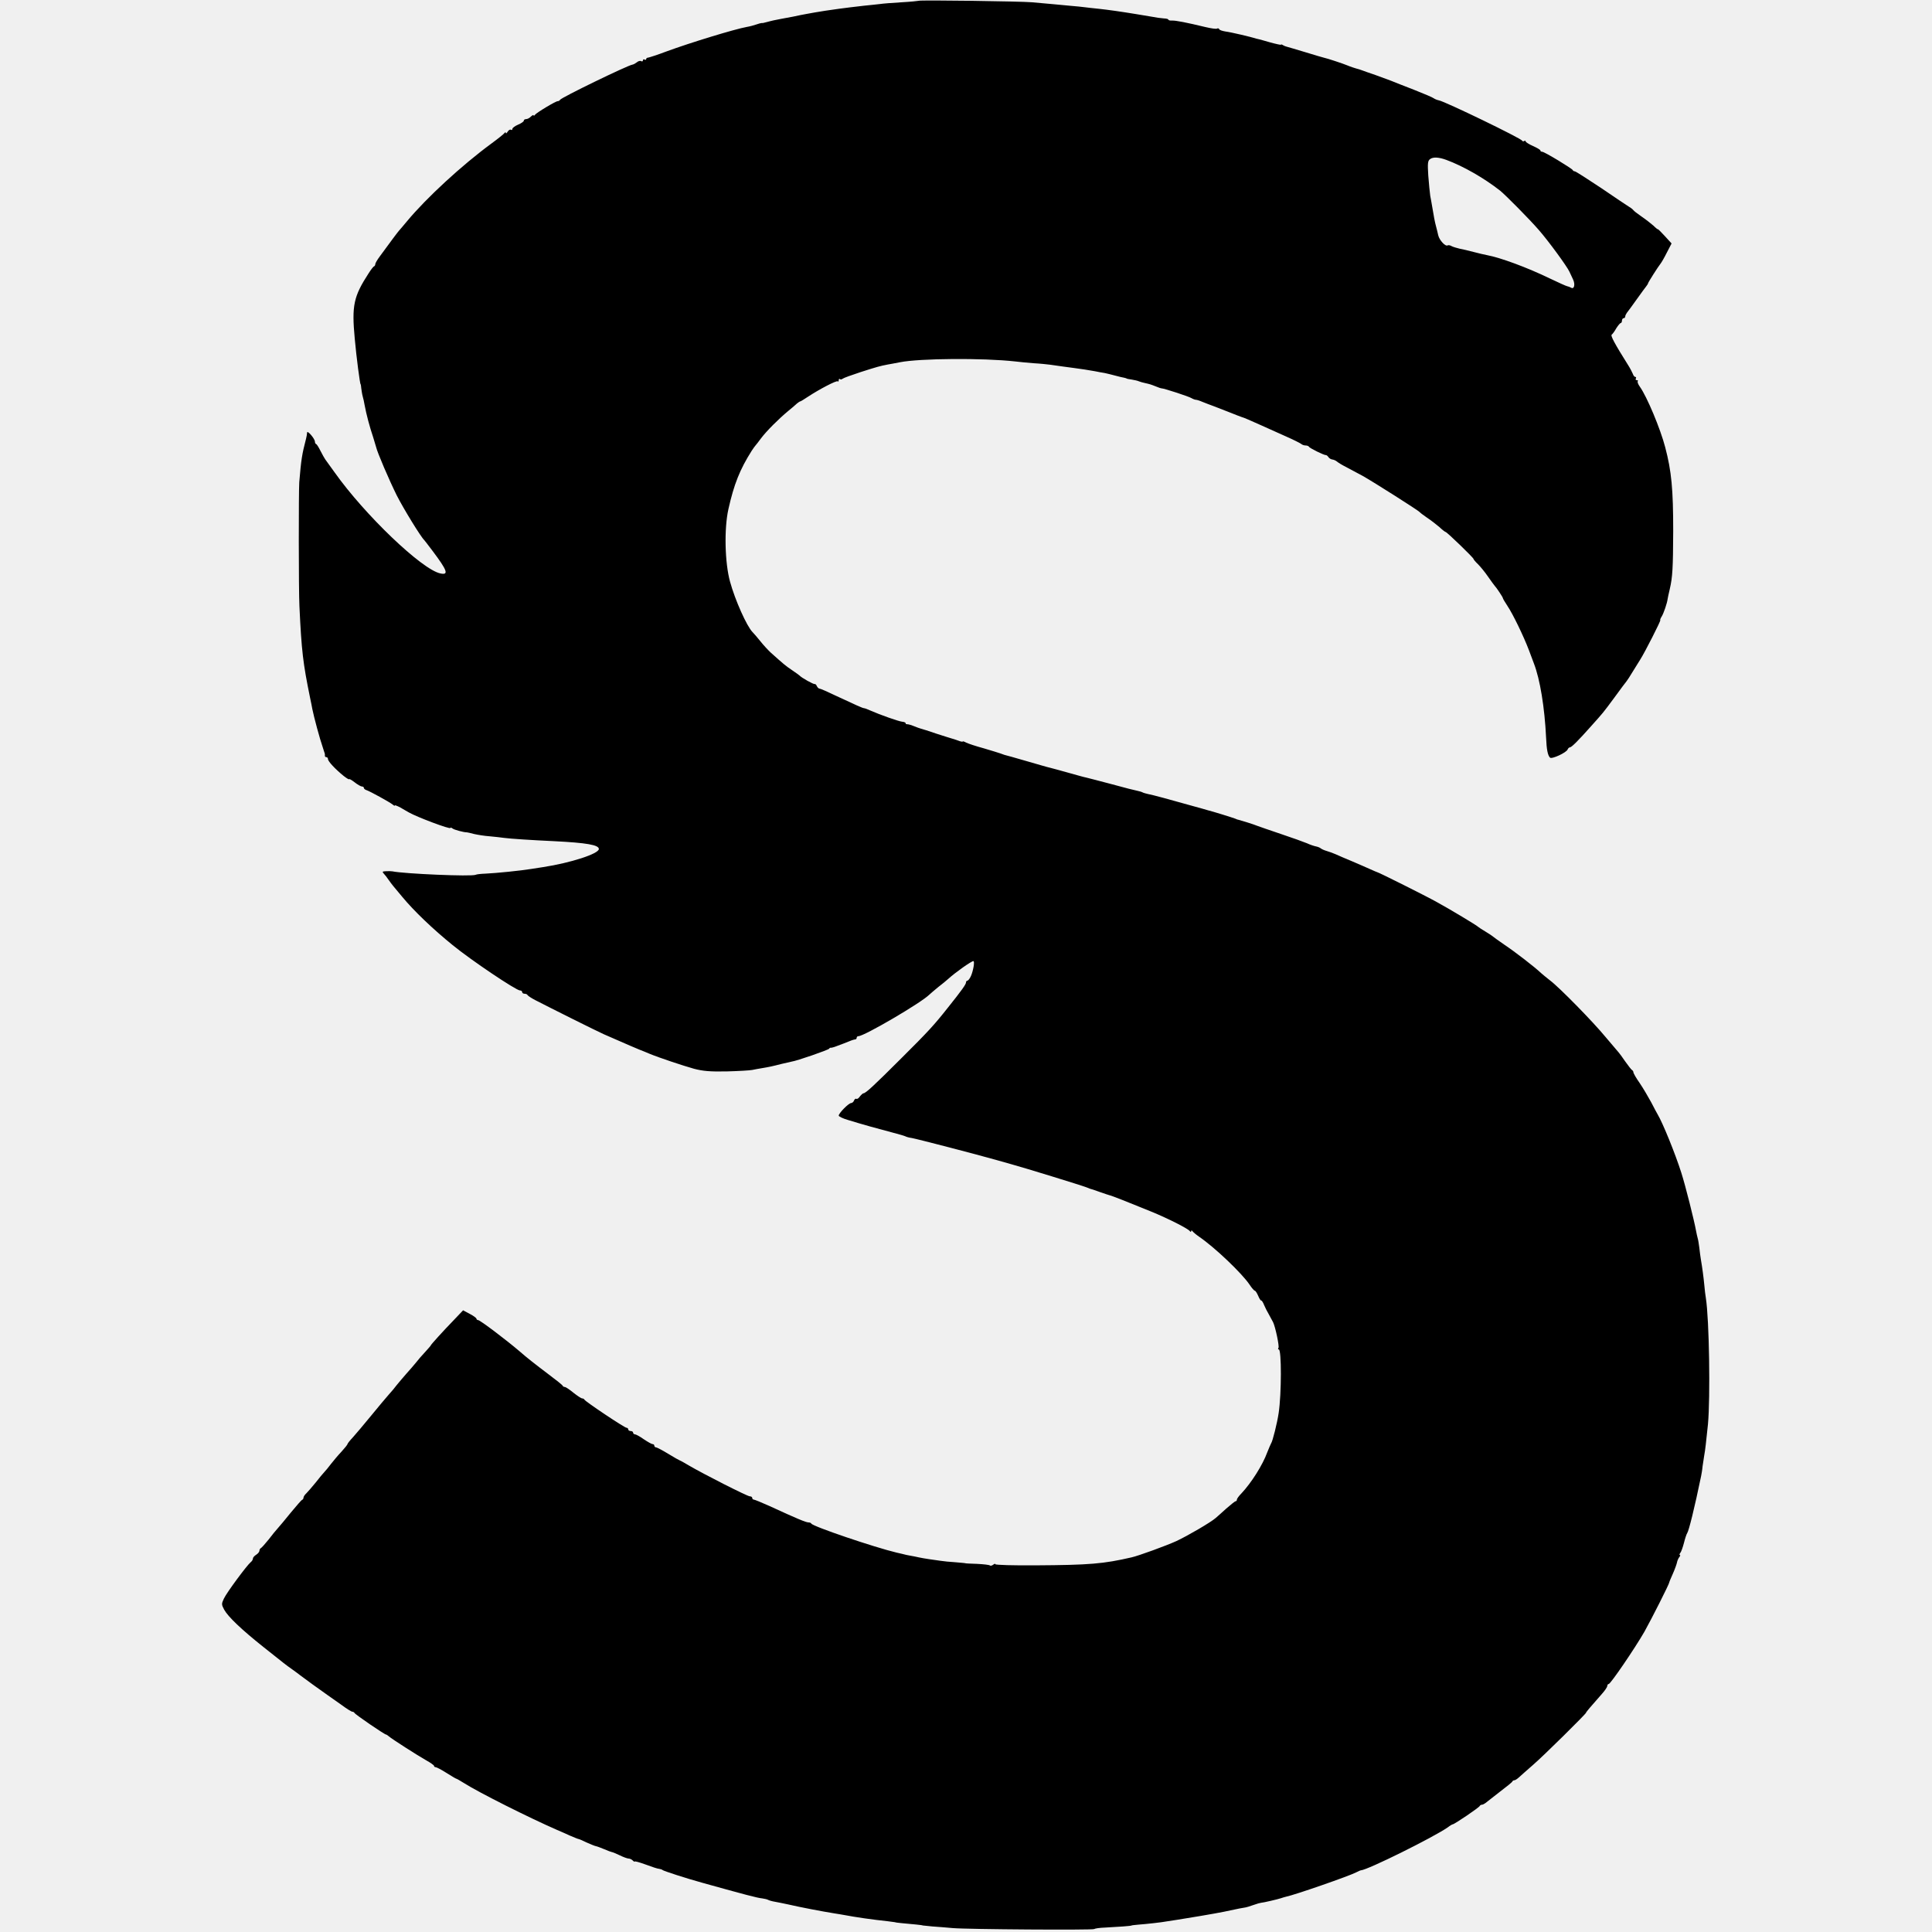
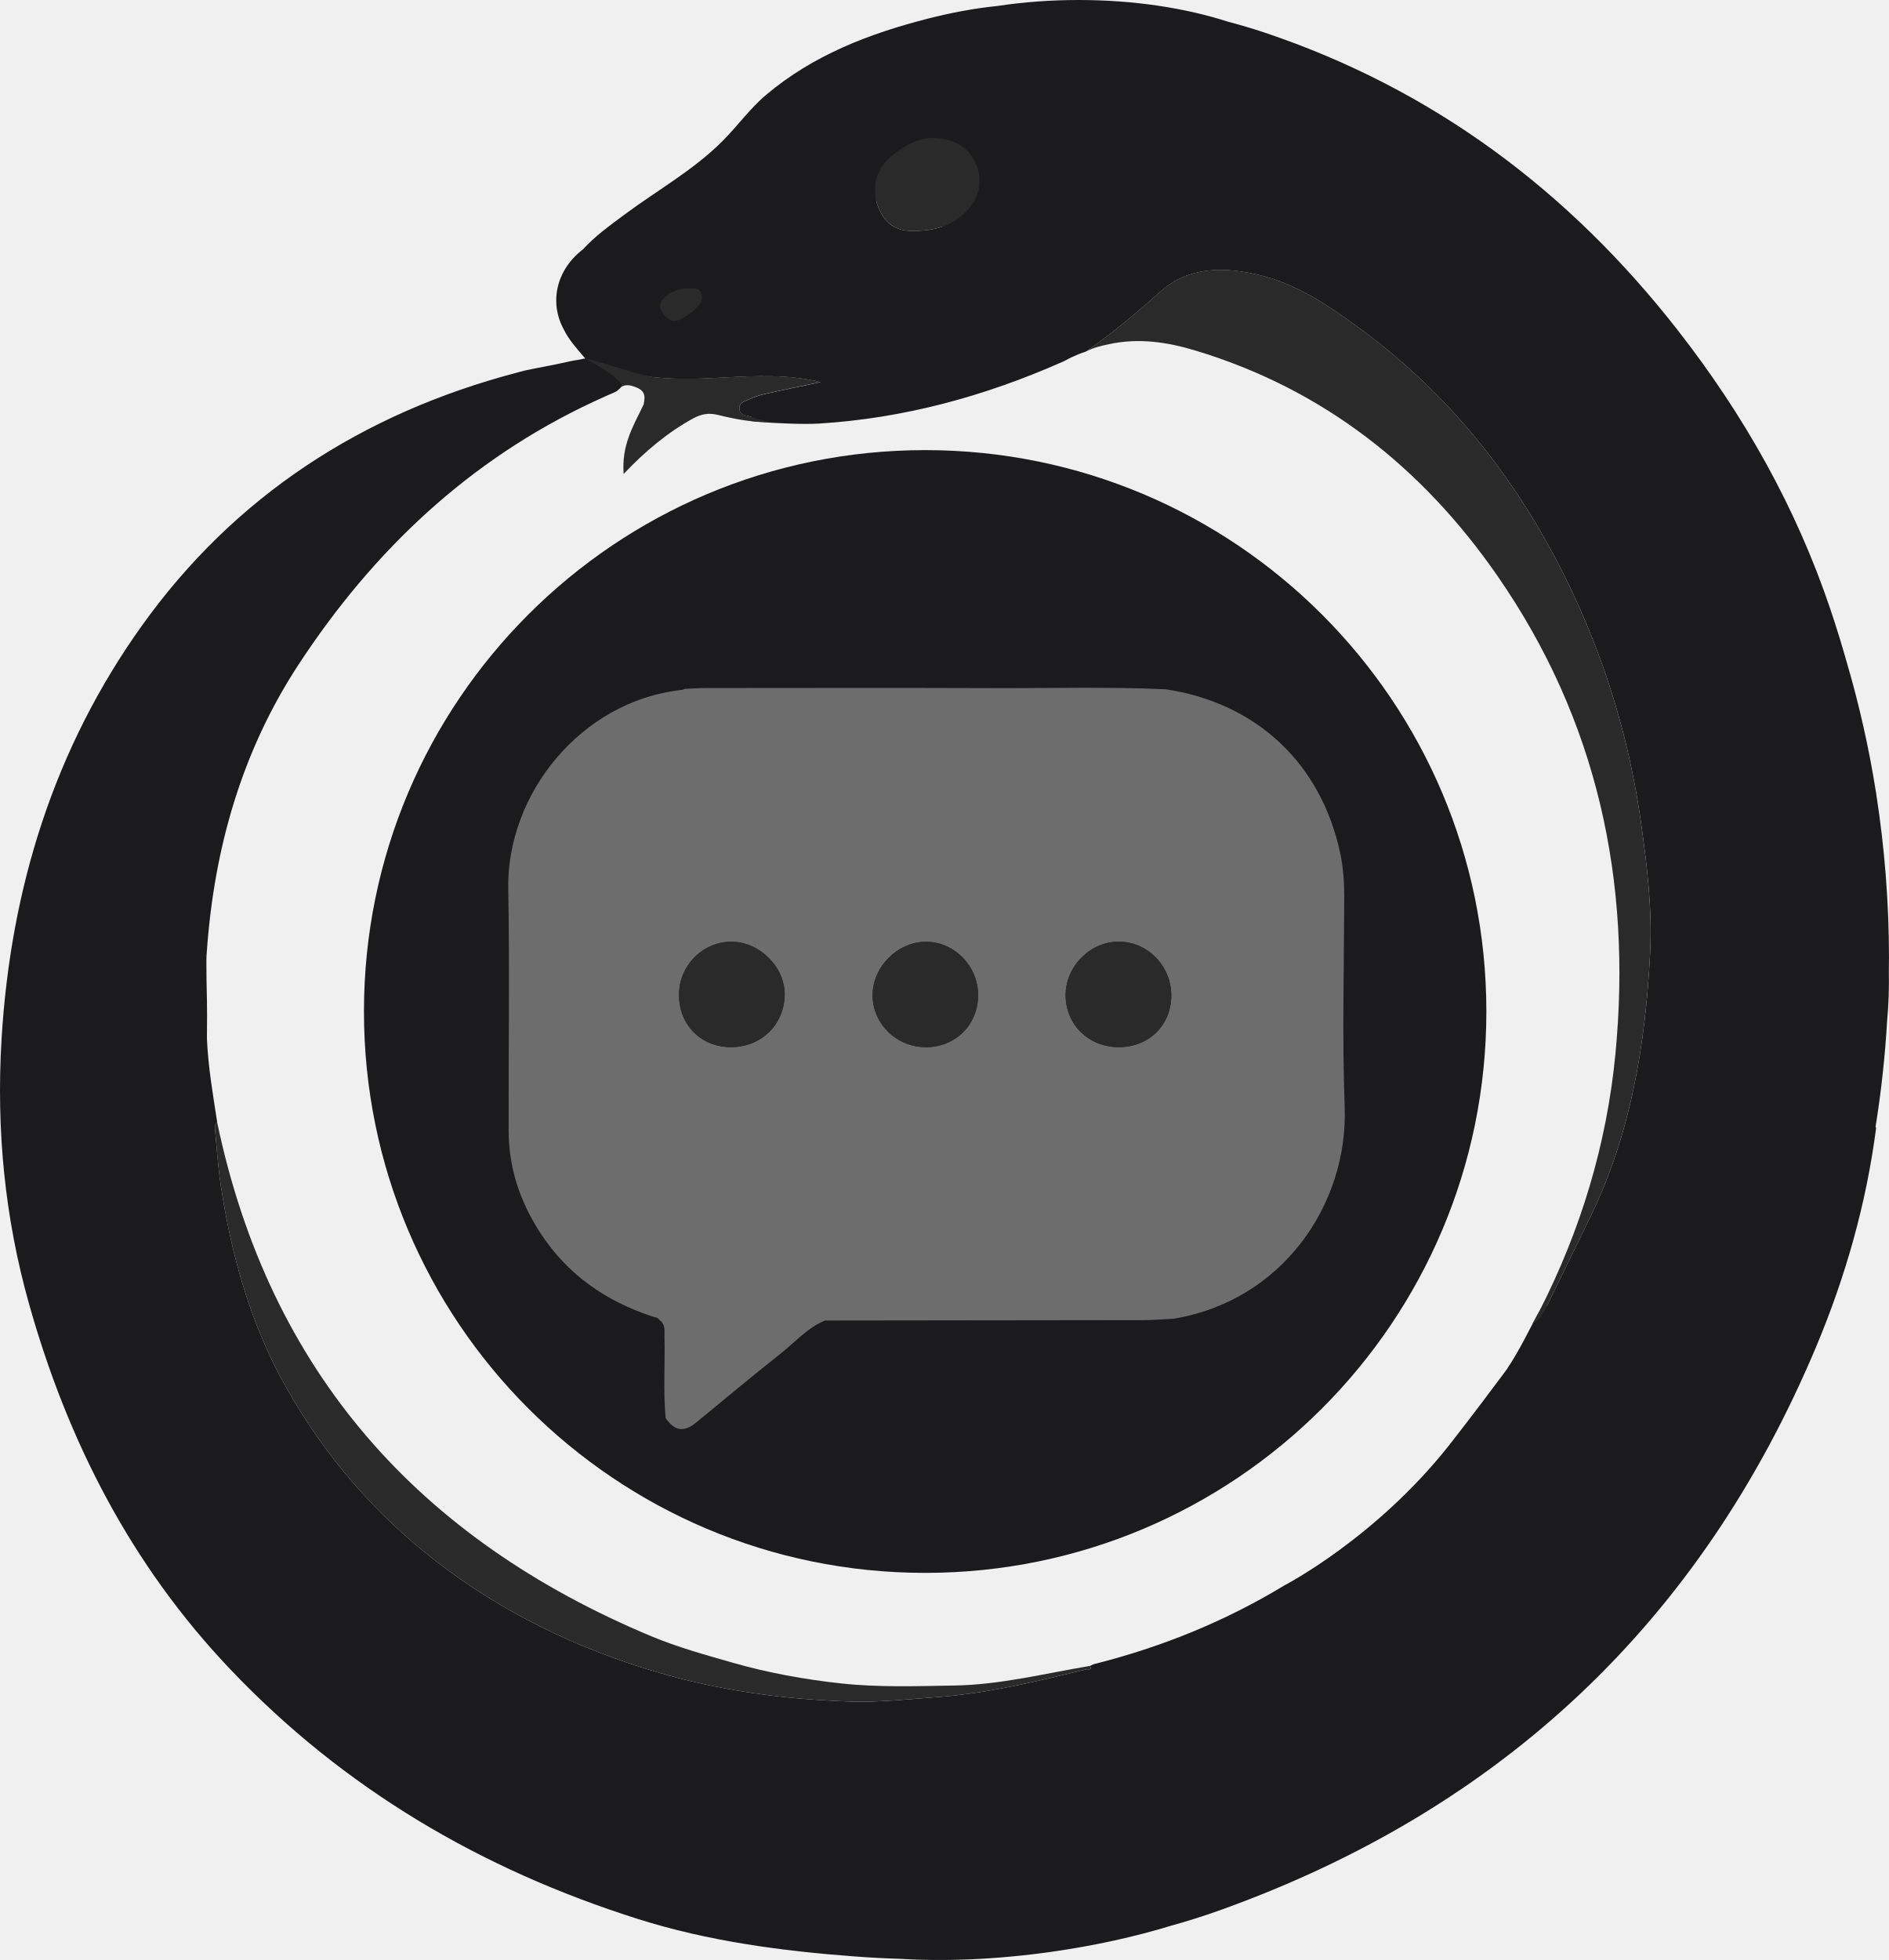
- <svg xmlns="http://www.w3.org/2000/svg" version="1.0" width="1184pt" height="1184pt" viewBox="0 0 1184 1184" preserveAspectRatio="xMidYMid meet">
-   <g transform="translate(0,1184) scale(0.1,-0.1)" fill="#000000" stroke="none">
-     <path d="M5629 11835 c-2 -1 -49 -6 -104 -9 -55 -3 -116 -8 -135 -11 -19 -2 -62 -7 -95 -10 -33 -4 -71 -8 -85 -10 -14 -2 -45 -6 -70 -9 -53 -7 -117 -17 -145 -22 -11 -2 -33 -6 -50 -9 -16 -3 -55 -10 -85 -17 -30 -6 -64 -12 -75 -14 -11 -2 -31 -6 -45 -9 -14 -3 -32 -8 -40 -10 -8 -2 -17 -4 -20 -5 -3 -1 -8 -2 -12 -1 -4 0 -19 -4 -33 -9 -14 -5 -40 -12 -58 -15 -73 -13 -345 -96 -492 -150 -55 -21 -106 -37 -112 -38 -7 0 -13 -4 -13 -9 0 -5 -4 -6 -10 -3 -5 3 -10 1 -10 -5 0 -6 -5 -8 -10 -5 -6 4 -18 1 -26 -6 -9 -7 -21 -14 -28 -15 -29 -4 -439 -203 -444 -216 -2 -4 -8 -8 -14 -8 -13 0 -131 -71 -140 -84 -4 -6 -8 -7 -8 -3 0 5 -7 1 -16 -7 -8 -9 -22 -16 -30 -16 -8 0 -14 -4 -14 -10 0 -5 -16 -16 -35 -24 -19 -8 -35 -20 -35 -26 0 -6 -4 -9 -9 -5 -6 3 -14 -3 -20 -12 -6 -10 -11 -13 -11 -8 0 6 -3 6 -8 0 -4 -6 -40 -35 -81 -65 -181 -133 -398 -333 -516 -475 -22 -26 -44 -53 -50 -59 -9 -10 -50 -65 -118 -158 -15 -20 -27 -41 -27 -46 0 -6 -3 -12 -7 -14 -5 -1 -20 -21 -34 -43 -92 -142 -104 -197 -85 -400 10 -112 32 -280 36 -280 1 0 3 -11 4 -25 2 -14 5 -36 9 -50 4 -14 9 -36 11 -50 11 -60 32 -138 53 -200 8 -25 16 -52 18 -60 8 -35 80 -202 126 -295 42 -83 149 -257 169 -275 3 -3 25 -32 50 -65 92 -122 102 -151 48 -139 -113 24 -464 360 -648 620 -27 38 -53 74 -57 79 -4 6 -17 28 -28 50 -11 22 -23 42 -27 43 -5 2 -8 9 -8 15 0 18 -47 73 -48 56 0 -8 -3 -24 -6 -36 -26 -100 -30 -128 -42 -268 -4 -56 -4 -663 1 -760 13 -277 22 -349 65 -560 6 -27 12 -59 14 -70 10 -50 46 -184 64 -235 3 -8 6 -18 7 -22 2 -5 4 -11 5 -15 1 -5 2 -11 1 -15 0 -5 4 -8 9 -8 6 0 10 -6 10 -12 0 -14 45 -62 97 -104 18 -14 33 -23 33 -19 0 3 15 -5 33 -19 19 -15 39 -26 45 -26 7 0 12 -4 12 -9 0 -5 8 -11 18 -14 22 -8 141 -73 159 -88 7 -6 13 -9 13 -5 0 3 15 -3 34 -13 18 -11 42 -24 52 -30 53 -30 254 -105 254 -95 0 4 6 2 13 -3 9 -8 68 -24 89 -24 2 0 21 -4 43 -10 22 -5 65 -12 95 -14 30 -3 71 -7 90 -10 35 -5 174 -14 305 -20 200 -10 275 -23 275 -48 0 -29 -172 -85 -342 -111 -21 -3 -53 -8 -71 -11 -67 -11 -216 -26 -282 -29 -28 -1 -55 -4 -60 -7 -24 -12 -437 6 -510 21 -5 1 -23 2 -38 1 -24 -1 -26 -3 -15 -15 7 -7 20 -24 28 -36 8 -12 22 -30 30 -40 8 -9 33 -39 55 -66 71 -86 188 -198 309 -296 111 -91 389 -278 413 -278 7 0 13 -4 13 -10 0 -5 6 -10 14 -10 8 0 16 -3 18 -7 2 -5 23 -19 48 -32 93 -48 377 -190 420 -209 113 -50 234 -102 250 -107 3 -1 17 -7 31 -13 58 -24 208 -74 273 -92 54 -14 97 -18 200 -16 72 2 142 6 156 9 14 3 41 8 60 11 42 7 62 11 120 26 25 6 52 12 61 14 31 4 224 71 230 79 3 5 8 7 10 6 2 -1 20 3 39 11 19 7 37 14 40 15 3 1 18 7 33 13 16 7 33 12 38 12 5 0 9 5 9 10 0 6 5 10 11 10 35 0 384 204 435 255 6 6 31 27 54 46 24 18 51 41 60 49 45 41 143 110 155 110 10 0 -1 -61 -15 -92 -7 -16 -17 -28 -22 -28 -4 0 -8 -5 -8 -11 0 -11 -26 -48 -110 -153 -86 -109 -124 -150 -286 -311 -166 -166 -219 -215 -232 -215 -4 0 -14 -9 -22 -19 -7 -11 -17 -18 -22 -15 -4 3 -11 -2 -14 -10 -3 -9 -12 -16 -18 -16 -15 0 -76 -62 -76 -77 0 -5 26 -18 58 -27 87 -27 189 -55 269 -76 39 -10 76 -21 82 -24 5 -3 22 -8 38 -10 30 -5 400 -101 523 -136 41 -12 80 -23 85 -24 74 -20 435 -131 465 -143 8 -3 17 -7 20 -8 3 0 30 -9 60 -20 30 -11 57 -19 60 -20 9 -1 121 -45 255 -100 105 -43 227 -105 237 -120 5 -6 8 -6 8 0 0 6 3 6 8 0 4 -6 23 -22 42 -35 95 -65 261 -223 308 -293 13 -20 28 -37 32 -37 4 0 13 -14 20 -30 7 -17 15 -30 19 -30 4 0 12 -12 18 -28 6 -15 19 -40 29 -57 9 -16 21 -38 26 -48 14 -29 39 -147 33 -157 -4 -6 -3 -10 2 -10 17 0 17 -271 -1 -390 -9 -61 -37 -173 -46 -185 -3 -5 -14 -31 -24 -56 -28 -77 -97 -186 -158 -251 -16 -16 -28 -33 -28 -38 0 -6 -3 -10 -7 -10 -5 0 -30 -21 -58 -45 -27 -25 -57 -51 -65 -58 -31 -27 -168 -107 -240 -141 -61 -28 -234 -91 -275 -100 -173 -40 -259 -47 -587 -49 -138 -1 -248 2 -248 7 0 4 -6 3 -13 -3 -8 -6 -17 -8 -20 -5 -3 4 -39 8 -79 10 -40 1 -73 3 -73 4 0 1 -27 3 -60 6 -33 2 -75 6 -92 9 -18 3 -50 7 -70 10 -21 3 -49 8 -63 11 -14 3 -36 8 -50 10 -14 2 -36 7 -50 11 -14 3 -29 7 -35 8 -135 32 -516 161 -523 178 -2 4 -9 7 -17 7 -16 0 -73 24 -238 100 -49 22 -93 40 -98 40 -5 0 -9 5 -9 10 0 6 -7 10 -15 10 -15 0 -283 136 -375 190 -28 17 -52 30 -54 30 -2 0 -34 18 -70 40 -36 22 -70 40 -76 40 -5 0 -10 5 -10 10 0 6 -5 10 -11 10 -6 0 -30 14 -54 30 -24 17 -48 30 -54 30 -6 0 -11 5 -11 10 0 6 -7 10 -15 10 -8 0 -15 5 -15 10 0 6 -5 10 -10 10 -13 0 -253 161 -258 172 -2 4 -8 8 -14 8 -6 0 -30 16 -54 35 -23 19 -47 35 -52 35 -6 0 -12 3 -14 8 -1 4 -41 36 -88 71 -82 62 -133 102 -175 139 -82 70 -243 192 -255 192 -5 0 -10 4 -10 8 0 5 -18 18 -41 30 l-41 22 -56 -59 c-67 -69 -142 -152 -142 -156 0 -2 -16 -20 -35 -41 -19 -20 -45 -50 -57 -66 -13 -16 -39 -46 -58 -67 -19 -22 -45 -52 -57 -67 -12 -16 -34 -43 -50 -60 -15 -17 -64 -75 -108 -129 -44 -54 -95 -114 -112 -133 -18 -19 -33 -38 -33 -41 0 -4 -17 -25 -37 -47 -21 -22 -50 -57 -65 -76 -15 -20 -33 -42 -41 -50 -7 -7 -30 -35 -52 -63 -22 -27 -48 -57 -57 -66 -10 -9 -18 -21 -18 -27 0 -6 -4 -12 -9 -14 -4 -1 -35 -37 -69 -78 -33 -41 -69 -84 -79 -95 -10 -11 -36 -42 -57 -70 -22 -27 -43 -51 -48 -53 -4 -2 -8 -9 -8 -15 0 -7 -9 -18 -20 -25 -11 -7 -20 -17 -20 -23 0 -7 -6 -17 -14 -23 -23 -19 -147 -186 -164 -223 -15 -32 -15 -36 2 -68 24 -43 104 -120 241 -229 137 -109 133 -106 175 -136 19 -14 42 -30 50 -37 15 -12 128 -94 170 -123 12 -8 48 -34 81 -57 32 -24 63 -43 68 -43 5 0 11 -3 13 -7 3 -9 185 -133 194 -133 3 0 10 -5 17 -11 18 -16 176 -117 229 -147 27 -15 48 -30 48 -34 0 -5 5 -8 10 -8 6 0 36 -16 66 -35 30 -19 57 -35 59 -35 3 0 24 -12 48 -27 91 -58 400 -213 572 -288 17 -7 51 -22 77 -34 26 -11 50 -21 53 -21 3 0 25 -9 49 -21 25 -11 51 -22 58 -23 7 -1 30 -10 52 -19 21 -9 42 -17 45 -17 4 0 26 -9 49 -20 22 -11 47 -20 55 -20 7 0 18 -5 25 -12 7 -7 12 -9 12 -6 0 3 30 -5 68 -19 37 -14 74 -26 82 -26 8 -1 17 -4 20 -7 6 -6 148 -52 250 -80 255 -71 330 -91 361 -94 15 -2 31 -6 36 -9 5 -3 25 -9 44 -12 19 -3 54 -11 79 -16 78 -18 209 -43 284 -55 21 -3 48 -8 60 -10 68 -13 171 -28 266 -38 25 -3 45 -6 45 -6 0 -1 19 -4 43 -6 23 -2 61 -6 85 -8 23 -2 42 -5 42 -6 0 0 27 -3 59 -6 33 -2 89 -7 125 -10 91 -8 854 -13 866 -6 6 4 35 8 65 9 78 4 165 10 165 13 0 1 18 3 40 5 53 4 144 14 175 20 14 2 43 7 65 10 42 6 243 40 285 49 78 17 130 27 135 27 2 0 23 6 45 14 22 8 44 14 48 14 11 0 105 22 122 28 8 3 22 7 30 9 55 11 388 127 430 149 14 7 27 13 30 13 41 2 442 201 532 263 14 11 28 19 31 19 10 0 162 103 165 112 2 4 8 8 13 8 6 0 15 5 22 10 7 6 46 36 87 68 41 31 77 60 78 64 2 5 8 8 13 8 5 0 17 8 28 18 10 9 49 44 87 77 66 57 324 312 324 319 0 4 28 37 97 115 18 20 33 42 33 49 0 6 4 12 9 12 11 0 158 215 219 321 43 77 152 292 152 302 0 3 10 26 22 53 12 27 23 58 25 68 2 11 8 25 14 33 6 7 8 13 4 13 -4 0 -3 6 2 13 6 6 16 35 23 62 7 28 16 55 20 60 10 15 44 150 85 349 2 10 7 37 9 60 3 22 8 52 10 66 6 31 12 85 23 192 15 163 8 642 -13 774 -3 17 -7 51 -9 75 -5 53 -13 112 -21 158 -3 19 -8 53 -10 75 -3 23 -7 49 -10 58 -3 10 -7 30 -10 45 -11 62 -65 277 -90 355 -38 120 -115 308 -145 358 -5 8 -23 42 -40 75 -18 33 -49 86 -70 117 -22 31 -39 61 -39 67 0 5 -4 11 -8 13 -4 2 -23 26 -42 53 -19 28 -37 52 -40 55 -3 3 -38 45 -79 93 -79 96 -285 306 -341 348 -19 15 -44 35 -55 45 -41 39 -162 132 -225 174 -36 25 -67 47 -70 50 -3 3 -23 17 -45 30 -22 13 -42 26 -45 29 -8 9 -176 110 -255 153 -66 37 -354 181 -365 183 -3 1 -21 8 -40 17 -19 9 -69 30 -110 48 -41 17 -88 37 -105 45 -16 7 -41 16 -55 20 -14 4 -30 11 -36 16 -6 5 -19 10 -30 12 -10 2 -35 10 -54 19 -19 8 -91 34 -160 57 -69 23 -134 46 -145 50 -18 8 -102 34 -115 37 -3 0 -12 3 -20 7 -15 6 -140 45 -170 52 -8 3 -46 13 -85 24 -145 41 -256 71 -280 75 -13 3 -28 7 -33 10 -5 3 -19 7 -33 10 -32 7 -44 10 -178 46 -63 17 -124 32 -135 35 -12 2 -61 16 -111 30 -49 14 -99 27 -110 30 -11 2 -76 21 -145 41 -69 20 -129 37 -135 38 -5 2 -17 6 -25 9 -8 3 -54 17 -101 31 -48 13 -96 29 -108 35 -12 7 -21 9 -21 7 0 -3 -12 -1 -27 5 -16 6 -35 12 -43 14 -8 2 -51 16 -95 30 -44 15 -84 28 -90 29 -10 3 -20 6 -60 22 -11 4 -23 6 -27 6 -5 -1 -8 2 -8 6 0 4 -9 8 -21 9 -21 2 -135 42 -196 69 -17 8 -34 14 -38 14 -8 0 -50 19 -172 76 -50 24 -95 44 -101 44 -5 0 -12 7 -16 15 -3 8 -9 14 -13 13 -7 -3 -82 39 -93 52 -3 3 -24 18 -46 33 -39 26 -54 39 -131 108 -15 14 -44 45 -63 69 -19 24 -41 49 -48 56 -36 37 -107 196 -138 309 -32 115 -37 325 -10 445 34 152 70 243 143 358 10 15 20 29 23 32 3 3 18 22 34 44 34 45 107 118 166 167 23 19 48 40 55 47 8 6 16 12 19 12 3 0 24 13 48 29 70 46 175 101 182 94 3 -4 6 0 6 7 0 7 3 10 7 7 3 -4 11 -3 17 2 6 5 56 23 111 41 100 32 118 37 165 46 14 2 48 9 75 14 121 24 509 27 706 5 24 -3 76 -8 114 -11 39 -2 84 -7 100 -9 52 -8 109 -15 145 -20 48 -6 89 -13 130 -20 19 -4 46 -9 60 -11 14 -3 43 -10 65 -16 22 -6 47 -12 55 -13 8 -2 15 -4 15 -5 0 -1 14 -4 30 -6 17 -3 37 -7 45 -11 8 -3 24 -8 35 -10 31 -7 38 -9 68 -21 16 -7 32 -12 36 -12 14 0 165 -49 183 -60 10 -6 22 -10 27 -10 5 0 22 -5 38 -12 15 -6 30 -12 33 -13 10 -3 47 -18 125 -48 44 -18 82 -32 85 -33 8 -1 58 -23 118 -50 31 -14 98 -44 147 -66 50 -22 94 -44 100 -49 5 -5 17 -9 26 -9 10 0 19 -4 21 -8 3 -8 94 -53 104 -51 4 0 10 -5 15 -12 4 -7 15 -14 24 -15 9 -1 22 -7 29 -13 8 -7 33 -22 57 -34 24 -13 69 -37 101 -54 64 -36 340 -211 348 -221 3 -4 24 -20 46 -35 23 -15 56 -41 75 -57 18 -17 35 -30 38 -30 8 0 171 -158 171 -165 0 -3 12 -18 28 -33 15 -15 43 -49 62 -77 19 -27 37 -52 40 -55 11 -11 50 -70 50 -75 0 -4 13 -25 28 -48 33 -49 99 -185 132 -272 12 -33 26 -69 30 -80 38 -98 66 -270 75 -455 3 -73 10 -109 24 -123 11 -11 101 31 108 50 3 7 9 13 14 13 10 0 52 42 131 131 75 84 69 76 143 176 36 49 68 93 73 98 5 6 22 32 38 59 16 26 37 60 46 74 27 42 129 242 123 242 -3 0 1 10 9 23 11 17 33 81 36 107 0 3 6 30 13 60 17 73 20 129 21 355 0 255 -10 366 -49 514 -29 112 -112 311 -156 372 -10 14 -16 29 -12 33 3 3 1 6 -6 6 -7 0 -9 5 -6 10 3 6 2 10 -3 10 -5 0 -12 8 -15 18 -4 9 -16 34 -29 54 -83 132 -109 181 -101 187 5 3 18 21 28 39 11 17 23 32 27 32 4 0 8 7 8 15 0 8 5 15 10 15 6 0 10 5 10 10 0 6 5 16 10 23 6 7 33 44 60 82 28 39 54 75 60 82 5 7 10 14 10 17 0 5 63 104 77 121 5 6 22 35 38 67 l29 56 -42 46 c-23 25 -42 44 -42 41 0 -2 -12 7 -27 22 -16 14 -48 39 -73 56 -25 17 -48 35 -51 40 -4 5 -15 14 -26 20 -11 7 -88 58 -171 115 -84 56 -156 102 -161 102 -5 0 -11 3 -13 8 -5 10 -173 112 -187 112 -6 0 -11 3 -11 8 0 4 -20 16 -45 27 -25 11 -45 24 -45 28 0 5 -4 6 -9 3 -5 -4 -11 -2 -13 2 -5 14 -472 240 -510 247 -11 2 -25 8 -32 13 -6 5 -60 28 -121 52 -60 23 -123 48 -140 55 -16 6 -59 22 -95 35 -36 12 -72 25 -80 28 -8 3 -17 6 -20 7 -24 6 -59 18 -75 25 -21 9 -123 43 -140 46 -5 1 -57 16 -115 34 -58 17 -109 33 -115 34 -5 1 -16 5 -22 9 -7 5 -13 6 -13 3 0 -2 -29 4 -65 14 -36 10 -66 19 -68 19 -1 0 -9 2 -17 4 -34 11 -157 40 -190 44 -19 3 -37 9 -38 14 -2 5 -8 7 -13 4 -5 -4 -37 1 -71 9 -116 28 -183 41 -205 40 -13 -1 -23 2 -23 6 0 3 -12 7 -27 7 -16 1 -53 6 -83 12 -30 5 -71 12 -90 15 -91 15 -170 26 -225 32 -33 3 -73 8 -90 10 -16 2 -52 6 -80 8 -58 6 -154 14 -240 22 -66 6 -691 15 -696 9z m3235 -975 c105 -39 232 -112 330 -189 33 -27 178 -173 236 -240 58 -66 173 -223 188 -256 5 -11 15 -32 22 -47 15 -31 7 -63 -12 -51 -7 4 -18 8 -24 9 -6 1 -53 22 -105 47 -140 68 -304 128 -384 143 -16 3 -55 12 -85 20 -30 8 -68 17 -85 20 -16 4 -38 10 -48 15 -9 6 -21 8 -26 5 -13 -8 -50 32 -57 62 -3 15 -10 41 -14 57 -7 26 -12 52 -25 130 -2 11 -6 36 -10 55 -3 19 -8 75 -12 124 -5 76 -3 91 11 101 18 14 54 12 100 -5z" />
+ <svg xmlns="http://www.w3.org/2000/svg" width="803" height="833" viewBox="0 0 803 833" fill="none">
+   <g clip-path="url(#clip0_3091_542)">
+     <path d="M803 407.244C803 383.502 801.143 360.23 797.601 337.588C797.59 337.47 797.59 337.342 797.569 337.225C797.516 336.894 797.452 336.563 797.398 336.233C794.432 317.634 790.335 299.473 785.161 281.835C782.995 274.195 780.669 266.587 778.129 259.043C763.502 215.551 741.256 176.231 713.089 140.187C666.922 81.105 609.222 37.944 537.769 13.914C532.552 12.164 527.313 10.606 522.032 9.23C503.99 3.414 482.107 0 458.517 0C446.503 0 434.938 0.886 424.087 2.529C414.036 3.553 404.103 5.442 394.287 7.96C369.385 14.341 345.731 23.411 325.704 40.291C318.727 46.17 313.488 53.597 307.108 59.978C294.72 72.377 279.378 80.849 265.454 91.221C259.266 95.82 252.96 100.322 247.807 105.988C240.851 111.291 236.455 119.038 236.455 127.66C236.455 132.099 237.618 136.303 239.698 140.069C241.843 144.551 245.385 148.307 248.757 152.33C246.644 152.799 245.289 153.034 243.923 153.236C243.081 153.418 242.451 153.514 241.992 153.621C235.324 155.168 230.427 155.915 223.737 157.345C222.819 157.537 222.542 157.601 220.75 158.102C220.301 158.22 219.885 158.337 219.555 158.422C154.023 175.687 99.876 210.686 60.421 265.766C23.056 317.944 4.534 377.377 0.672 441.453C-1.643 479.844 1.974 517.5 12.451 554.547C28.882 612.69 55.715 664.996 97.582 709.128C146 760.164 204.596 794.534 271.28 815.597C301.175 825.04 332.127 829.148 363.282 831.485C369.641 831.965 376.011 832.306 382.38 832.488C401.66 833.672 423.639 832.808 446.738 829.554C465.111 826.971 482.384 823.13 497.844 818.424C505.078 816.418 512.237 814.135 519.311 811.595C638.382 768.711 722.969 689.196 772.037 572.377C784.563 542.543 793.355 511.567 797.537 479.386C797.452 479.193 797.377 479.012 797.302 478.831C799.682 464.052 801.335 448.996 802.221 433.706C802.85 426.877 803.064 420.048 802.946 413.198C802.968 411.213 802.989 409.228 802.989 407.244H803ZM400.593 96.31C396.859 97.601 392.58 98.199 387.523 98.114C381.036 98.114 376.203 95.179 373.386 88.126C372.98 87.102 372.671 86.067 372.436 85.01C380.396 89.471 389.913 93.291 400.593 96.31ZM701.448 405.398C699.453 443.821 693.35 481.402 676.375 516.476C670.144 529.333 663.903 542.18 657.608 555.006C656.818 554.355 656.082 554.27 655.527 555.252C649.659 565.495 646.885 572.441 640.548 581.938C639.961 582.738 639.278 583.656 638.52 584.68C626.72 600.547 617.278 612.637 615.933 614.333C584.757 653.728 546.187 673.681 546.187 673.681C521.552 688.641 494.58 699.813 465.271 707.197C464.609 707.368 463.99 707.73 463.361 708.008C464.407 710.057 462.529 709.299 461.867 709.459C440.752 714.581 419.691 719.767 397.883 721.314C385.88 722.167 373.909 723.555 361.863 723.181C333.664 722.306 305.902 718.572 278.78 710.515C244.798 700.421 213.377 685.195 185.295 663.47C159.337 643.388 138.296 618.943 122.068 590.4C106.619 563.233 98.308 533.719 93.752 503.031C92.642 495.53 92.162 487.922 91.436 480.367C91.319 479.161 91.159 477.849 92.322 476.931C90.53 465.173 88.47 453.446 87.969 441.527C88.022 431.721 88.022 433.13 88.022 431.721C88.022 421.51 87.734 420.048 87.745 409.836C87.745 408.439 87.681 407.201 87.916 404.416C91.02 360.529 102.799 319.192 127.008 282.294C158.664 234.032 199.368 195.459 252.224 170.768C254.006 169.936 255.681 169.231 258.018 168.122C259.511 167.46 259.138 167.663 260.536 167.044C261.197 166.756 261.293 166.702 261.955 166.372C262.414 166.073 262.285 166.18 262.68 165.827C263.598 165.006 263.416 165.187 264.227 164.312L264.259 164.291C264.259 164.291 264.259 164.291 264.249 164.291C264.419 164.12 264.59 163.95 264.75 163.789C265.092 163.448 265.209 162.946 265.06 162.488C264.387 160.439 263.907 160.076 259.319 156.63C266.596 158.22 272.357 159.788 278.311 160.386C288.041 161.367 297.697 161.015 307.438 160.482C321.255 159.735 335.125 159.041 348.9 162.424C340.972 164.088 333.024 165.699 325.118 167.46C322.824 167.972 320.604 168.772 318.449 169.722C316.571 170.554 314.053 171.184 314.341 173.937C314.63 176.701 317.222 176.434 319.185 177.117C322.13 178.141 315.195 178.707 322.087 179.272C330.047 179.912 341.612 180.414 348.291 180.008C384.258 177.768 418.464 168.442 451.336 153.93C451.966 153.653 452.51 153.461 453.097 153.098C454.58 152.255 453.812 152.714 455.487 151.86C458.581 150.548 458.069 150.612 461.622 149.406C472.835 141.691 483.174 132.952 493.363 123.882C505.377 113.18 520.357 113.362 535.209 116.883C551.629 120.777 565.243 130.167 578.558 139.973C618.921 169.69 648.283 208.306 669.238 253.452C683.332 283.799 692.753 315.617 697.479 348.845C700.147 367.646 702.451 386.458 701.459 405.44L701.448 405.398Z" fill="#1B1B1D" />
+     <path d="M461.622 149.374C461.622 149.374 461.601 149.384 461.59 149.395L461.622 149.374Z" fill="#7277D4" />
+     <path d="M265.304 163.256V163.192C265.304 163.192 265.304 163.203 265.294 163.213C265.294 163.235 265.294 163.245 265.304 163.256Z" fill="#7277D4" />
+     <path d="M651.58 562.454C653.831 558.175 653.65 558.602 654.226 557.567C671.905 523.006 683.012 486.524 686.725 447.844C693.777 374.315 678.957 305.971 636.621 244.83C604.688 198.713 562.597 165.422 508.204 148.99C496.169 145.351 484.049 143.558 471.555 146.247C468.13 146.984 465.377 147.549 461.59 149.395C472.814 141.67 483.163 132.931 493.353 123.85C505.366 113.148 520.346 113.329 535.198 116.851C551.618 120.745 565.232 130.135 578.548 139.941C618.91 169.658 648.272 208.274 669.227 253.42C683.321 283.766 692.742 315.585 697.469 348.813C700.136 367.614 702.441 386.426 701.449 405.408C699.453 443.832 693.35 481.413 676.375 516.486C669.899 529.856 663.412 543.226 656.861 556.553C656.04 558.229 653.82 561.814 651.58 562.465V562.454Z" fill="#2A2A2A" />
+     <path d="M92.301 476.921C114.504 582.962 178.029 654.123 276.871 695.406C288.116 700.101 299.874 703.334 311.589 706.685C326.622 710.985 342.007 713.759 357.435 715.445C373.365 717.184 389.486 716.619 405.565 716.352C425.292 716.032 444.156 711.22 463.35 708.008C464.396 710.057 462.507 709.299 461.857 709.459C440.742 714.581 419.68 719.767 397.872 721.314C385.869 722.167 373.898 723.554 361.852 723.181C333.653 722.306 305.891 718.571 278.77 710.515C244.788 700.421 213.366 685.195 185.284 663.47C159.326 643.388 138.286 618.943 122.058 590.4C106.608 563.233 98.297 533.719 93.741 503.031C92.631 495.53 92.151 487.922 91.426 480.356C91.308 479.151 91.148 477.838 92.311 476.921H92.301Z" fill="#2A2A2A" />
+     <path d="M387.523 98.114C381.036 98.114 376.203 95.179 373.386 88.126C370.42 80.7 372.074 72.185 378.443 66.775C385.848 60.49 394.181 56.446 404.359 59.914C416.309 63.979 420.299 78.982 411.967 88.532C406.088 95.254 398.662 98.295 387.534 98.124L387.523 98.114Z" fill="#2A2A2A" />
+     <path d="M393.284 668.474C525.042 668.474 631.852 561.655 631.852 429.886C631.852 298.117 525.042 191.297 393.284 191.297C261.527 191.297 154.717 298.117 154.717 429.886C154.717 561.655 261.527 668.474 393.284 668.474Z" fill="#1B1B1D" />
+     <path d="M328.18 179.304C320.327 179.678 312.688 178.184 305.134 176.327C301.336 175.399 298.135 175.922 294.625 177.842C283.657 183.882 274.257 191.788 265.102 201.434C264.249 189.334 268.773 181.812 273.606 171.931C274.47 167.801 273.99 165.87 269.797 164.366C267.418 163.523 266.255 163.501 264.26 164.248C264.569 161.357 254.678 155.648 248.778 152.297C256.055 153.887 272.358 159.735 278.311 160.332C288.042 161.314 297.697 160.962 307.439 160.428C321.256 159.681 335.126 158.988 348.9 162.37C340.919 164.046 332.917 165.667 324.958 167.439C322.728 167.94 320.541 168.74 318.449 169.669C316.572 170.501 314.054 171.131 314.342 173.884C314.63 176.647 317.222 176.38 319.186 177.063C322.13 178.088 320.882 178.034 328.191 179.283L328.18 179.304Z" fill="#2A2A2A" />
+     <path d="M292.405 122.57C294.742 122.698 297.004 122.133 297.996 124.373C299.041 126.742 298.134 128.748 296.331 130.562C294.187 132.718 291.872 134.499 289.076 135.791C285.395 137.498 283.432 135.353 281.597 132.803C279.612 130.039 280.765 127.692 282.995 125.878C285.811 123.584 289.226 122.666 292.405 122.57Z" fill="#2A2A2A" />
+     <path d="M277.041 559.402C257.185 552.84 240.947 541.444 229.498 523.71C221.038 510.607 216.247 496.298 216.215 480.602C216.14 446.297 216.674 411.992 216.055 377.697C215.34 337.79 246.644 297.851 290.069 293.178C290.41 293.146 290.719 292.911 291.05 292.772C294.059 292.644 297.068 292.42 300.087 292.42C340.93 292.399 381.772 292.303 422.614 292.452C446.93 292.537 471.256 291.833 495.572 292.943C534.088 298.758 561.434 324.303 569.671 362.332C571.026 368.585 571.453 374.955 571.431 381.379C571.367 411.063 570.524 440.78 571.623 470.422C573.16 511.738 545.174 552.84 498.858 560.469C494.601 560.672 490.354 561.045 486.097 561.056C440.966 561.141 395.834 561.174 350.703 561.216C343.213 564.311 337.974 570.457 331.807 575.312C319.74 584.819 307.993 594.721 296.097 604.442C290.709 608.848 286.9 608.315 282.963 602.67C281.885 591.189 282.771 579.676 282.461 568.184C282.397 565.612 283.048 562.753 280.263 560.992L280.317 561.035C279.634 559.68 278.162 559.904 277.041 559.402ZM475.449 445.038C488.285 445.102 497.823 435.829 497.908 423.228C497.994 410.839 488.274 400.564 476.143 400.212C463.798 399.849 452.937 410.551 453.001 423.004C453.065 435.477 462.742 444.984 475.449 445.038ZM310.564 445.038C323.378 445.144 333.301 435.627 333.568 422.982C333.813 411.32 323.272 400.521 311.375 400.244C299.02 399.966 288.703 410.167 288.65 422.726C288.596 435.498 297.868 444.931 310.564 445.038ZM393.551 445.059C406.194 445.059 415.765 435.53 415.786 422.95C415.818 410.434 405.394 399.988 393.156 400.265C381.228 400.542 370.889 411.149 370.932 423.057C370.985 435.146 381.175 445.059 393.54 445.059H393.551Z" fill="#6D6D6D" />
+     <path d="M475.45 445.038C462.742 444.974 453.065 435.477 453.001 423.004C452.937 410.541 463.799 399.849 476.143 400.212C488.274 400.564 497.994 410.85 497.909 423.228C497.823 435.84 488.285 445.102 475.45 445.038Z" fill="#2A2A2A" />
+     <path d="M310.565 445.027C297.857 444.92 288.596 435.488 288.65 422.715C288.703 410.156 299.02 399.956 311.375 400.233C323.272 400.5 333.813 411.309 333.568 422.972C333.301 435.627 323.379 445.134 310.565 445.027Z" fill="#2A2A2A" />
+     <path d="M393.562 445.048C381.196 445.048 371.007 435.136 370.953 423.046C370.9 411.138 381.249 400.532 393.178 400.254C405.415 399.977 415.829 410.413 415.807 422.94C415.775 435.52 406.205 445.038 393.572 445.048H393.562Z" fill="#2A2A2A" />
  </g>
+   <defs>
+     <clipPath id="clip0_3091_542">
+       <rect width="803" height="833" fill="white" />
+     </clipPath>
+   </defs>
</svg>
